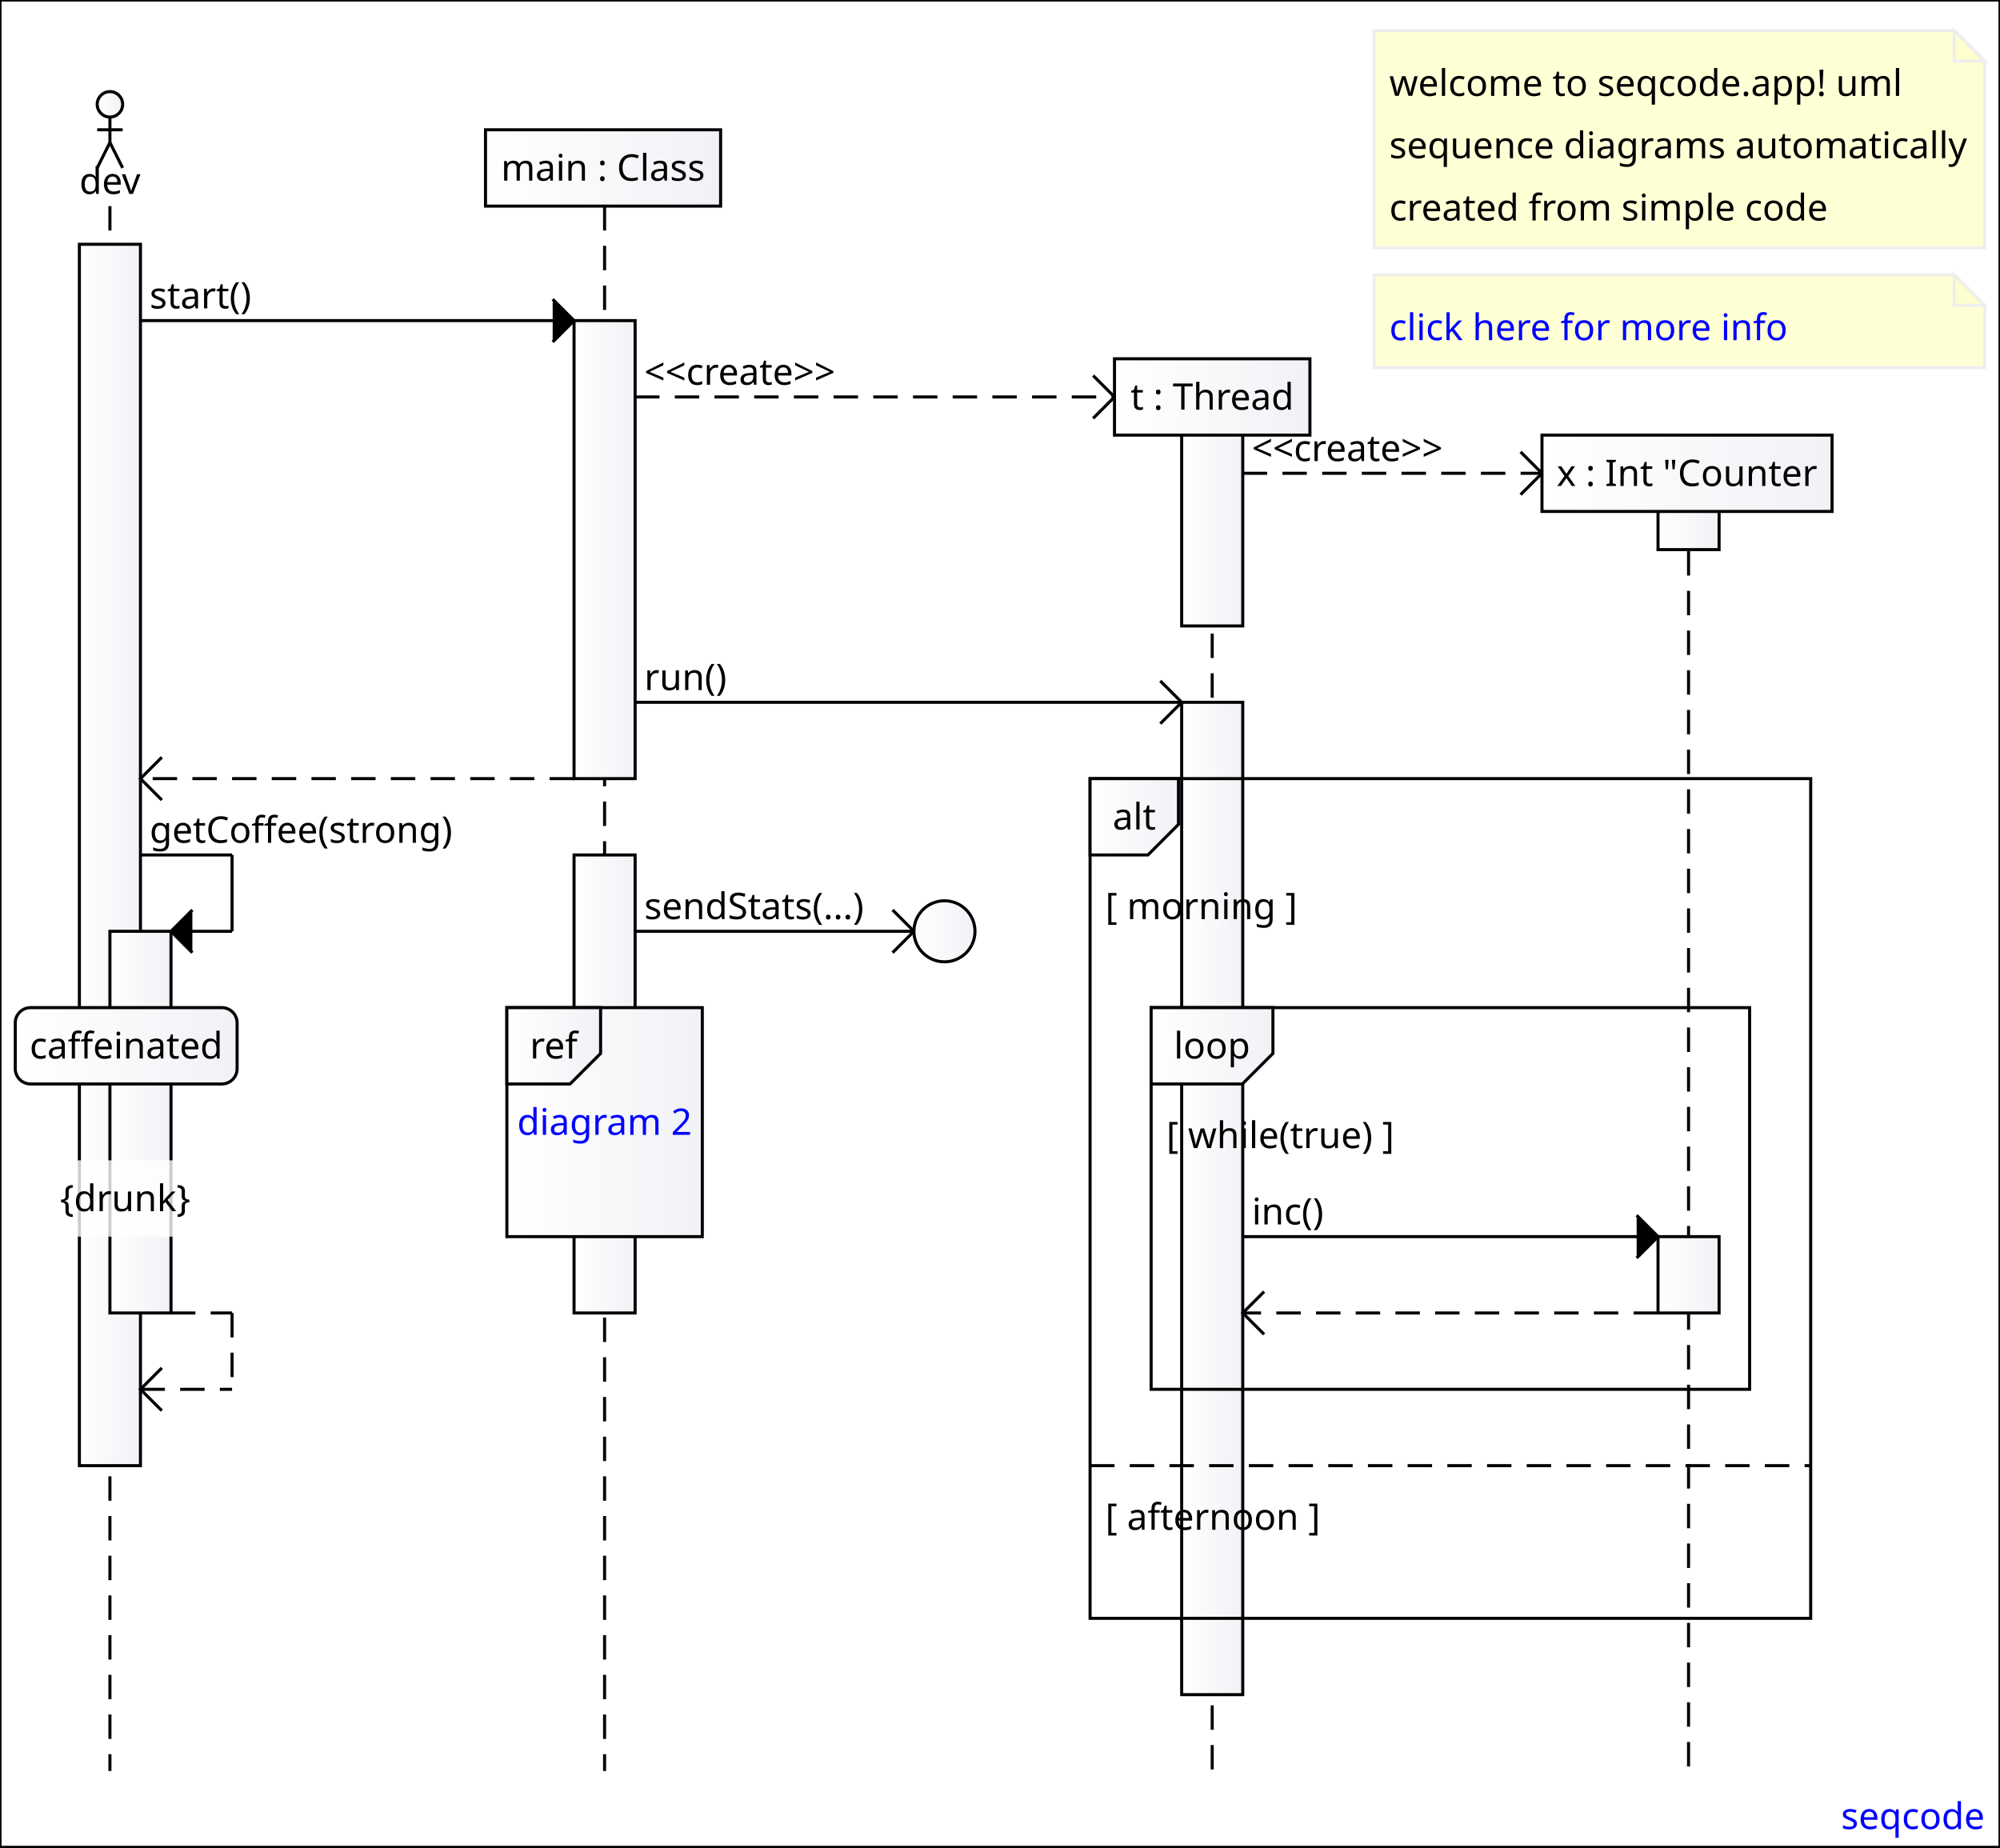
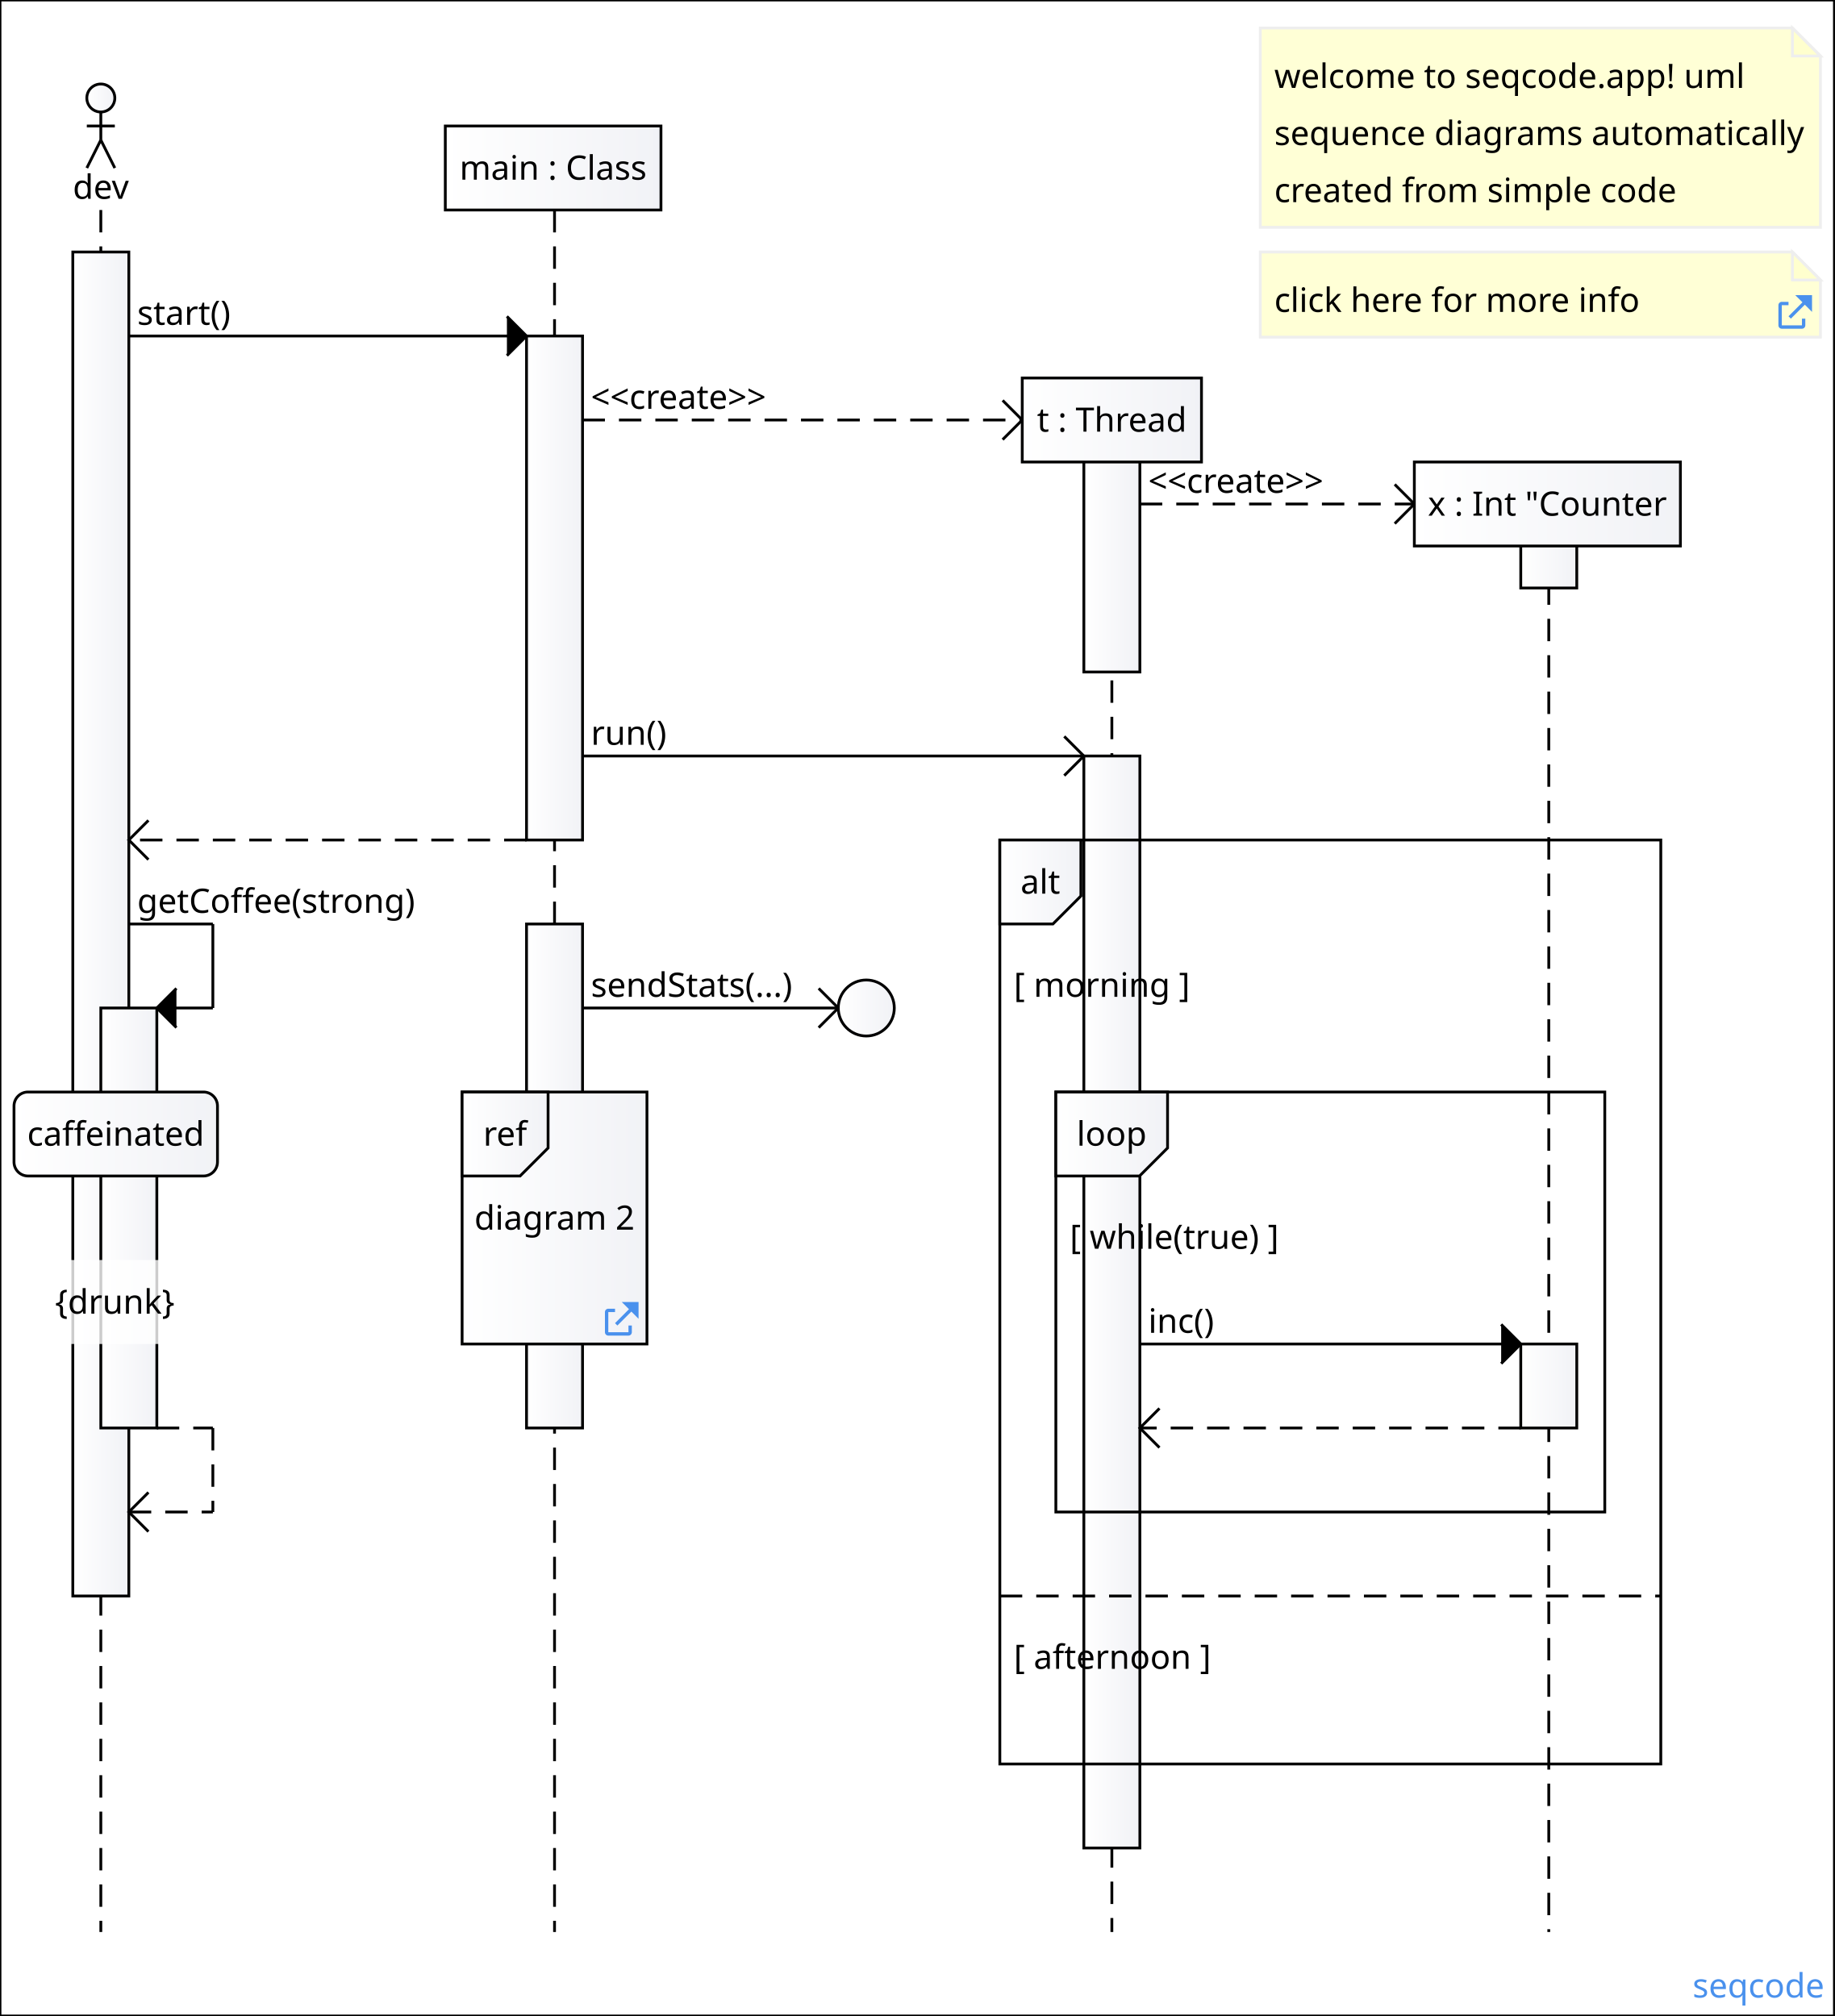
- <svg xmlns="http://www.w3.org/2000/svg" version="1.1" width="655" height="605" viewBox="0 0 655 605">
+ <svg xmlns="http://www.w3.org/2000/svg" version="1.1" width="655" height="720" viewBox="0 0 655 720">
  <defs>
-     <linearGradient id="SvgjsLinearGradient1002">
+     <linearGradient id="SvgjsLinearGradient1003">
      <stop stop-color="#ffffff" offset="0" />
      <stop stop-color="#f1f2f6" offset="1" />
    </linearGradient>
    <text id="seqcode">
# actor, boundary, control, entity have special icons
dev:actor
main:Class

main.start() {

  t:Thread
  t.create() {

    x: "Int \"Counter" # long name in quotes, escaped quote
    x.create()
  }
  # . is a call (synchronous)
  # &gt; is a message (asynchronous)
  t &gt; run() {
  
    # alt, par, strict and seq create frames with multiple sections
    alt(morning) {
  
      # loop, opt, critical, ignore, consider, assert, neg and break create frames
      loop(while(true\)) { # parameters end on closing bracket, escaped bracket
        x.inc()
      }
    }
    alt(afternoon) {}
  }

  # later is used to perform actions after, outside of the normal flow
  later() {

    # self messages with no body can be +found or -lost
    -sendStats(...)
    ref(diagram 2 | link-to-diagram-2)
  }
}

getCoffee( strong ) {

  # invariant labels also supported
  state(caffeinated)

  invariant(drunk)
}

# notes are of the form note(x,y,width,message)
note(450,10,200,welcome to seqcode.app! uml sequence diagrams automatically created from simple code)
note(450,90,200, click here for more info | /docs)

</text>
  </defs>
-   <rect width="655" height="605" fill="white" stroke-width="1" stroke="black" />
-   <line x1="36" y1="67.5" x2="36" y2="580" stroke-dasharray="8 5" stroke-width="1" stroke="black" />
-   <line x1="198" y1="67.5" x2="198" y2="580" stroke-dasharray="8 5" stroke-width="1" stroke="black" />
-   <line x1="397" y1="142.5" x2="397" y2="580" stroke-dasharray="8 5" stroke-width="1" stroke="black" />
-   <line x1="553" y1="167.5" x2="553" y2="580" stroke-dasharray="8 5" stroke-width="1" stroke="black" />
+   <rect width="655" height="720" fill="white" stroke-width="1" stroke="black" />
+   <a href="http://seqcode.app" target="_blank">
+     <text text-anchor="end" font-size="12" font-weight="100" font-family="sans-serif" fill="#4a91ed" x="651.4" y="713.4">seqcode </text>
+   </a>
+   <line x1="36" y1="75" x2="36" y2="690" stroke-dasharray="8 5" stroke-width="1" stroke="black" />
+   <line x1="198" y1="75" x2="198" y2="690" stroke-dasharray="8 5" stroke-width="1" stroke="black" />
+   <line x1="397" y1="165" x2="397" y2="690" stroke-dasharray="8 5" stroke-width="1" stroke="black" />
+   <line x1="553" y1="195" x2="553" y2="690" stroke-dasharray="8 5" stroke-width="1" stroke="black" />
  <g>
-     <rect width="20" height="400" x="26" y="80" fill="url(#SvgjsLinearGradient1002)" stroke-width="1" stroke="black" />
+     <rect width="20" height="480" x="26" y="90" fill="url(#SvgjsLinearGradient1003)" stroke-width="1" stroke="black" />
  </g>
  <g>
-     <rect width="20" height="125" x="36" y="305" fill="url(#SvgjsLinearGradient1002)" stroke-width="1" stroke="black" />
+     <rect width="20" height="150" x="36" y="360" fill="url(#SvgjsLinearGradient1003)" stroke-width="1" stroke="black" />
  </g>
  <g>
-     <rect width="20" height="150" x="188" y="105" fill="url(#SvgjsLinearGradient1002)" stroke-width="1" stroke="black" />
+     <rect width="20" height="180" x="188" y="120" fill="url(#SvgjsLinearGradient1003)" stroke-width="1" stroke="black" />
  </g>
  <g>
-     <rect width="20" height="150" x="188" y="280" fill="url(#SvgjsLinearGradient1002)" stroke-width="1" stroke="black" />
+     <rect width="20" height="180" x="188" y="330" fill="url(#SvgjsLinearGradient1003)" stroke-width="1" stroke="black" />
  </g>
  <g>
-     <rect width="20" height="75" x="387" y="130" fill="url(#SvgjsLinearGradient1002)" stroke-width="1" stroke="black" />
+     <rect width="20" height="90" x="387" y="150" fill="url(#SvgjsLinearGradient1003)" stroke-width="1" stroke="black" />
  </g>
  <g>
-     <rect width="20" height="325" x="387" y="230" fill="url(#SvgjsLinearGradient1002)" stroke-width="1" stroke="black" />
+     <rect width="20" height="390" x="387" y="270" fill="url(#SvgjsLinearGradient1003)" stroke-width="1" stroke="black" />
  </g>
  <g>
-     <rect width="20" height="25" x="543" y="155" fill="url(#SvgjsLinearGradient1002)" stroke-width="1" stroke="black" />
+     <rect width="20" height="30" x="543" y="180" fill="url(#SvgjsLinearGradient1003)" stroke-width="1" stroke="black" />
  </g>
  <g>
-     <rect width="20" height="25" x="543" y="405" fill="url(#SvgjsLinearGradient1002)" stroke-width="1" stroke="black" />
+     <rect width="20" height="30" x="543" y="480" fill="url(#SvgjsLinearGradient1003)" stroke-width="1" stroke="black" />
  </g>
-   <line x1="46" y1="105" x2="188" y2="105" stroke-width="1" stroke="black" />
-   <text text-anchor="start" font-size="12" font-weight="200" font-family="sans-serif" fill="black" x="49" y="101">start()</text>
-   <polyline points="181,98 188,105 181,112" fill="black" stroke-width="1" stroke="black" />
-   <line x1="208" y1="130" x2="365" y2="130" stroke-dasharray="8 5" stroke-width="1" stroke="black" />
-   <text text-anchor="start" font-size="12" font-weight="200" font-family="sans-serif" fill="black" x="211" y="126">&lt;&lt;create&gt;&gt;</text>
-   <polyline points="358,123 365,130 358,137" fill="transparent" stroke-width="1" stroke="black" />
-   <line x1="407" y1="155" x2="505" y2="155" stroke-dasharray="8 5" stroke-width="1" stroke="black" />
-   <text text-anchor="start" font-size="12" font-weight="200" font-family="sans-serif" fill="black" x="410" y="151">&lt;&lt;create&gt;&gt;</text>
-   <polyline points="498,148 505,155 498,162" fill="transparent" stroke-width="1" stroke="black" />
-   <line x1="208" y1="230" x2="387" y2="230" stroke-width="1" stroke="black" />
-   <text text-anchor="start" font-size="12" font-weight="200" font-family="sans-serif" fill="black" x="211" y="226">run()</text>
-   <polyline points="380,223 387,230 380,237" fill="transparent" stroke-width="1" stroke="black" />
-   <line x1="188" y1="255" x2="46" y2="255" stroke-dasharray="8 5" stroke-width="1" stroke="black" />
-   <text text-anchor="end" font-size="12" font-weight="200" font-family="sans-serif" fill="black" x="185" y="251" />
-   <polyline points="53,248 46,255 53,262" fill="transparent" stroke-width="1" stroke="black" />
-   <line x1="407" y1="405" x2="543" y2="405" stroke-width="1" stroke="black" />
-   <text text-anchor="start" font-size="12" font-weight="200" font-family="sans-serif" fill="black" x="410" y="401">inc()</text>
-   <polyline points="536,398 543,405 536,412" fill="black" stroke-width="1" stroke="black" />
-   <line x1="543" y1="430" x2="407" y2="430" stroke-dasharray="8 5" stroke-width="1" stroke="black" />
-   <text text-anchor="end" font-size="12" font-weight="200" font-family="sans-serif" fill="black" x="540" y="426" />
-   <polyline points="414,423 407,430 414,437" fill="transparent" stroke-width="1" stroke="black" />
-   <line x1="208" y1="305" x2="299.314" y2="305" stroke-width="1" stroke="black" />
-   <text text-anchor="start" font-size="12" font-weight="200" font-family="sans-serif" fill="black" x="211" y="301">sendStats(...)</text>
-   <polyline points="292.314,298 299.314,305 292.314,312" fill="transparent" stroke-width="1" stroke="black" />
-   <circle r="10" cx="309.314" cy="305" fill="url(#SvgjsLinearGradient1002)" stroke-width="1" stroke="black" />
-   <text text-anchor="start" font-size="12" font-weight="200" font-family="sans-serif" fill="black" x="49" y="276">getCoffee(strong)</text>
-   <line x1="46" y1="280" x2="76" y2="280" stroke-width="1" stroke="black" />
-   <line x1="76" y1="280" x2="76" y2="305" stroke-width="1" stroke="black" />
-   <line x1="56" y1="305" x2="76" y2="305" stroke-width="1" stroke="black" />
-   <polyline points="63,298 56,305 63,312" fill="black" stroke-width="1" stroke="black" />
-   <text text-anchor="start" font-size="12" font-weight="200" font-family="sans-serif" fill="black" x="59" y="426" />
-   <line x1="56" y1="430" x2="76" y2="430" stroke-dasharray="8 5" stroke-width="1" stroke="black" />
-   <line x1="76" y1="430" x2="76" y2="455" stroke-dasharray="8 5" stroke-width="1" stroke="black" />
-   <line x1="46" y1="455" x2="76" y2="455" stroke-dasharray="8 5" stroke-width="1" stroke="black" />
-   <polyline points="53,448 46,455 53,462" fill="transparent" stroke-width="1" stroke="black" />
-   <g transform="matrix(1,0,0,1,36,42.5)">
-     <circle r="4.167" cx="0" cy="-8.333" fill="url(#SvgjsLinearGradient1002)" stroke-width="1" stroke="black" />
-     <line x1="-4.167" y1="0" x2="4.167" y2="0" stroke-width="1" stroke="black" />
-     <line x1="0" y1="-4.167" x2="0" y2="4.167" stroke-width="1" stroke="black" />
-     <line x1="-4.167" y1="12.5" x2="0" y2="4.167" stroke-width="1" stroke="black" />
-     <line x1="0" y1="4.167" x2="4.167" y2="12.5" stroke-width="1" stroke="black" />
+   <line x1="46" y1="120" x2="188" y2="120" stroke-width="1" stroke="black" />
+   <text text-anchor="start" font-size="12" font-weight="100" font-family="sans-serif" fill="black" x="49" y="116">start()</text>
+   <polyline points="181,113 188,120 181,127" fill="black" stroke-width="1" stroke="black" />
+   <line x1="208" y1="150" x2="365" y2="150" stroke-dasharray="8 5" stroke-width="1" stroke="black" />
+   <text text-anchor="start" font-size="12" font-weight="100" font-family="sans-serif" fill="black" x="211" y="146">&lt;&lt;create&gt;&gt;</text>
+   <polyline points="358,143 365,150 358,157" fill="transparent" stroke-width="1" stroke="black" />
+   <line x1="407" y1="180" x2="505" y2="180" stroke-dasharray="8 5" stroke-width="1" stroke="black" />
+   <text text-anchor="start" font-size="12" font-weight="100" font-family="sans-serif" fill="black" x="410" y="176">&lt;&lt;create&gt;&gt;</text>
+   <polyline points="498,173 505,180 498,187" fill="transparent" stroke-width="1" stroke="black" />
+   <line x1="208" y1="270" x2="387" y2="270" stroke-width="1" stroke="black" />
+   <text text-anchor="start" font-size="12" font-weight="100" font-family="sans-serif" fill="black" x="211" y="266">run()</text>
+   <polyline points="380,263 387,270 380,277" fill="transparent" stroke-width="1" stroke="black" />
+   <line x1="188" y1="300" x2="46" y2="300" stroke-dasharray="8 5" stroke-width="1" stroke="black" />
+   <text text-anchor="end" font-size="12" font-weight="100" font-family="sans-serif" fill="black" x="185" y="296" />
+   <polyline points="53,293 46,300 53,307" fill="transparent" stroke-width="1" stroke="black" />
+   <line x1="407" y1="480" x2="543" y2="480" stroke-width="1" stroke="black" />
+   <text text-anchor="start" font-size="12" font-weight="100" font-family="sans-serif" fill="black" x="410" y="476">inc()</text>
+   <polyline points="536,473 543,480 536,487" fill="black" stroke-width="1" stroke="black" />
+   <line x1="543" y1="510" x2="407" y2="510" stroke-dasharray="8 5" stroke-width="1" stroke="black" />
+   <text text-anchor="end" font-size="12" font-weight="100" font-family="sans-serif" fill="black" x="540" y="506" />
+   <polyline points="414,503 407,510 414,517" fill="transparent" stroke-width="1" stroke="black" />
+   <line x1="208" y1="360" x2="299.314" y2="360" stroke-width="1" stroke="black" />
+   <text text-anchor="start" font-size="12" font-weight="100" font-family="sans-serif" fill="black" x="211" y="356">sendStats(...)</text>
+   <polyline points="292.314,353 299.314,360 292.314,367" fill="transparent" stroke-width="1" stroke="black" />
+   <circle r="10" cx="309.314" cy="360" fill="url(#SvgjsLinearGradient1003)" stroke-width="1" stroke="black" />
+   <text text-anchor="start" font-size="12" font-weight="100" font-family="sans-serif" fill="black" x="49" y="326">getCoffee(strong)</text>
+   <line x1="46" y1="330" x2="76" y2="330" stroke-width="1" stroke="black" />
+   <line x1="76" y1="330" x2="76" y2="360" stroke-width="1" stroke="black" />
+   <line x1="56" y1="360" x2="76" y2="360" stroke-width="1" stroke="black" />
+   <polyline points="63,353 56,360 63,367" fill="black" stroke-width="1" stroke="black" />
+   <text text-anchor="start" font-size="12" font-weight="100" font-family="sans-serif" fill="black" x="59" y="506" />
+   <line x1="56" y1="510" x2="76" y2="510" stroke-dasharray="8 5" stroke-width="1" stroke="black" />
+   <line x1="76" y1="510" x2="76" y2="540" stroke-dasharray="8 5" stroke-width="1" stroke="black" />
+   <line x1="46" y1="540" x2="76" y2="540" stroke-dasharray="8 5" stroke-width="1" stroke="black" />
+   <polyline points="53,533 46,540 53,547" fill="transparent" stroke-width="1" stroke="black" />
+   <g transform="matrix(1,0,0,1,36,45)">
+     <circle r="5" cx="0" cy="-10" fill="url(#SvgjsLinearGradient1003)" stroke-width="1" stroke="black" />
+     <line x1="-5" y1="0" x2="5" y2="0" stroke-width="1" stroke="black" />
+     <line x1="0" y1="-5" x2="0" y2="5" stroke-width="1" stroke="black" />
+     <line x1="-5" y1="15" x2="0" y2="5" stroke-width="1" stroke="black" />
+     <line x1="0" y1="5" x2="5" y2="15" stroke-width="1" stroke="black" />
  </g>
-   <text text-anchor="middle" font-size="12" font-weight="200" font-family="sans-serif" fill="black" x="36" y="63.5">dev</text>
+   <text text-anchor="middle" font-size="12" font-weight="100" font-family="sans-serif" fill="black" x="36" y="71">dev</text>
  <g>
-     <rect width="77" height="25" x="159" y="42.5" fill="url(#SvgjsLinearGradient1002)" stroke-width="1" stroke="black" />
-     <text x="197.5" y="55" dominant-baseline="middle" text-anchor="middle" font-size="12" font-weight="200" font-family="sans-serif" fill="black">main : Class</text>
+     <rect width="77" height="30" x="159" y="45" fill="url(#SvgjsLinearGradient1003)" stroke-width="1" stroke="black" />
+     <text x="197.5" y="60" dominant-baseline="middle" text-anchor="middle" font-size="12" font-weight="100" font-family="sans-serif" fill="black">main : Class</text>
  </g>
  <g>
-     <rect width="64" height="25" x="365" y="117.5" fill="url(#SvgjsLinearGradient1002)" stroke-width="1" stroke="black" />
-     <text x="397" y="130" dominant-baseline="middle" text-anchor="middle" font-size="12" font-weight="200" font-family="sans-serif" fill="black">t : Thread</text>
+     <rect width="64" height="30" x="365" y="135" fill="url(#SvgjsLinearGradient1003)" stroke-width="1" stroke="black" />
+     <text x="397" y="150" dominant-baseline="middle" text-anchor="middle" font-size="12" font-weight="100" font-family="sans-serif" fill="black">t : Thread</text>
  </g>
  <g>
-     <rect width="95" height="25" x="505" y="142.5" fill="url(#SvgjsLinearGradient1002)" stroke-width="1" stroke="black" />
-     <text x="552.5" y="155" dominant-baseline="middle" text-anchor="middle" font-size="12" font-weight="200" font-family="sans-serif" fill="black">x : Int "Counter</text>
+     <rect width="95" height="30" x="505" y="165" fill="url(#SvgjsLinearGradient1003)" stroke-width="1" stroke="black" />
+     <text x="552.5" y="180" dominant-baseline="middle" text-anchor="middle" font-size="12" font-weight="100" font-family="sans-serif" fill="black">x : Int "Counter</text>
  </g>
  <a href="#" target="">
-     <rect width="64" height="75" x="166" y="330" fill="url(#SvgjsLinearGradient1002)" stroke-width="1" stroke="black" />
-     <text x="198" y="367.5" dominant-baseline="middle" text-anchor="middle" font-size="12" font-weight="200" font-family="sans-serif" fill="#0000ff">diagram 2</text>
+     <rect width="66" height="90" x="165" y="390" fill="url(#SvgjsLinearGradient1003)" stroke-width="1" stroke="black" />
+     <text x="198" y="435" dominant-baseline="middle" text-anchor="middle" font-size="12" font-weight="100" font-family="sans-serif" fill="black">diagram 2</text>
+     <path d="M222 465H228V471L225.432 468.42L220.44 473.4L219.6 472.56L224.58 467.568ZM217.2 467.4H219.6V468.6H217.2V475.8H224.4V473.4H225.6V475.8A1.2 1.2 0 0 1 224.4 477H217.2A1.2 1.2 0 0 1 216 475.8V468.6A1.2 1.2 0 0 1 217.2 467.4 " fill="#4a91ed" />
  </a>
  <g>
-     <polygon points="166,330 166,355 186.697,355 196.697,345 196.697,330" fill="url(#SvgjsLinearGradient1002)" stroke-width="1" stroke="black" />
-     <text x="181.349" y="342.5" dominant-baseline="middle" text-anchor="middle" font-size="12" font-weight="200" font-family="sans-serif" fill="black">ref</text>
+     <polygon points="165,390 165,420 185.697,420 195.697,410 195.697,390" fill="url(#SvgjsLinearGradient1003)" stroke-width="1" stroke="black" />
+     <text x="180.349" y="405" dominant-baseline="middle" text-anchor="middle" font-size="12" font-weight="100" font-family="sans-serif" fill="black">ref</text>
  </g>
  <g>
-     <rect width="72.654" height="25" x="5" y="330" rx="5" ry="5" fill="url(#SvgjsLinearGradient1002)" stroke-width="1" stroke="black" />
-     <text x="41.327" y="342.5" dominant-baseline="middle" text-anchor="middle" font-size="12" font-weight="200" font-family="sans-serif" fill="black">caffeinated</text>
+     <rect width="72.654" height="30" x="5" y="390" rx="5" ry="5" fill="url(#SvgjsLinearGradient1003)" stroke-width="1" stroke="black" />
+     <text x="41.327" y="405" dominant-baseline="middle" text-anchor="middle" font-size="12" font-weight="100" font-family="sans-serif" fill="black">caffeinated</text>
  </g>
  <g>
-     <rect width="50" height="25" x="16" y="380" fill="rgba(255,255,255,0.8)" />
-     <text x="41" y="392.5" dominant-baseline="middle" text-anchor="middle" font-size="12" font-weight="200" font-family="sans-serif" fill="black">{drunk}</text>
+     <rect width="50" height="30" x="16" y="450" fill="rgba(255,255,255,0.8)" />
+     <text x="41" y="465" dominant-baseline="middle" text-anchor="middle" font-size="12" font-weight="100" font-family="sans-serif" fill="black">{drunk}</text>
  </g>
-   <rect width="236" height="275" x="357" y="255" fill="transparent" stroke-width="1" stroke="black" />
-   <text text-anchor="start" font-size="12" font-weight="200" font-family="sans-serif" fill="black" x="362" y="301">[ morning ]</text>
-   <text text-anchor="start" font-size="12" font-weight="200" font-family="sans-serif" fill="black" x="362" y="501">[ afternoon ]</text>
-   <line x1="357" y1="480" x2="593" y2="480" stroke-dasharray="8 5" stroke-width="1" stroke="black" />
+   <rect width="236" height="330" x="357" y="300" fill="transparent" stroke-width="1" stroke="black" />
+   <text text-anchor="start" font-size="12" font-weight="100" font-family="sans-serif" fill="black" x="362" y="356">[ morning ]</text>
+   <text text-anchor="start" font-size="12" font-weight="100" font-family="sans-serif" fill="black" x="362" y="596">[ afternoon ]</text>
+   <line x1="357" y1="570" x2="593" y2="570" stroke-dasharray="8 5" stroke-width="1" stroke="black" />
  <g>
-     <polygon points="357,255 357,280 375.945,280 385.945,270 385.945,255" fill="url(#SvgjsLinearGradient1002)" stroke-width="1" stroke="black" />
-     <text x="371.473" y="267.5" dominant-baseline="middle" text-anchor="middle" font-size="12" font-weight="200" font-family="sans-serif" fill="black">alt</text>
+     <polygon points="357,300 357,330 375.945,330 385.945,320 385.945,300" fill="url(#SvgjsLinearGradient1003)" stroke-width="1" stroke="black" />
+     <text x="371.473" y="315" dominant-baseline="middle" text-anchor="middle" font-size="12" font-weight="100" font-family="sans-serif" fill="black">alt</text>
  </g>
-   <rect width="196" height="125" x="377" y="330" fill="transparent" stroke-width="1" stroke="black" />
+   <rect width="196" height="150" x="377" y="390" fill="transparent" stroke-width="1" stroke="black" />
  <g>
-     <polygon points="377,330 377,355 406.885,355 416.885,345 416.885,330" fill="url(#SvgjsLinearGradient1002)" stroke-width="1" stroke="black" />
-     <text x="396.942" y="342.5" dominant-baseline="middle" text-anchor="middle" font-size="12" font-weight="200" font-family="sans-serif" fill="black">loop</text>
+     <polygon points="377,390 377,420 406.885,420 416.885,410 416.885,390" fill="url(#SvgjsLinearGradient1003)" stroke-width="1" stroke="black" />
+     <text x="396.942" y="405" dominant-baseline="middle" text-anchor="middle" font-size="12" font-weight="100" font-family="sans-serif" fill="black">loop</text>
  </g>
-   <text text-anchor="start" font-size="12" font-weight="200" font-family="sans-serif" fill="black" x="382" y="376">[ while(true) ]</text>
+   <text text-anchor="start" font-size="12" font-weight="100" font-family="sans-serif" fill="black" x="382" y="446">[ while(true) ]</text>
  <g>
    <polygon points="450,10 450,81.2 650,81.2 650,20 640,10" fill="rgba(255,255,204,0.8)" stroke-width="1" stroke="#eeeeee" />
    <polygon points="650,20 640,10 640,20" fill="rgba(255,255,204,0.8)" stroke-width="1" stroke="#eeeeee" />
-     <text text-anchor="start" font-size="12" font-weight="200" font-family="sans-serif" fill="black" x="455" y="31.4">welcome to seqcode.app! uml</text>
-     <text text-anchor="start" font-size="12" font-weight="200" font-family="sans-serif" fill="black" x="455" y="51.8">sequence diagrams automatically</text>
-     <text text-anchor="start" font-size="12" font-weight="200" font-family="sans-serif" fill="black" x="455" y="72.2">created from simple code</text>
+     <text text-anchor="start" font-size="12" font-weight="100" font-family="sans-serif" fill="black" x="455" y="31.4">welcome to seqcode.app! uml</text>
+     <text text-anchor="start" font-size="12" font-weight="100" font-family="sans-serif" fill="black" x="455" y="51.8">sequence diagrams automatically</text>
+     <text text-anchor="start" font-size="12" font-weight="100" font-family="sans-serif" fill="black" x="455" y="72.2">created from simple code</text>
  </g>
  <a href="#" target="">
    <polygon points="450,90 450,120.4 650,120.4 650,100 640,90" fill="rgba(255,255,204,0.8)" stroke-width="1" stroke="#eeeeee" />
    <polygon points="650,100 640,90 640,100" fill="rgba(255,255,204,0.8)" stroke-width="1" stroke="#eeeeee" />
-     <text text-anchor="start" font-size="12" font-weight="200" font-family="sans-serif" fill="#0000ff" x="455" y="111.4">click here for more info</text>
-   </a>
-   <a href="http://seqcode.app" target="_blank">
-     <text text-anchor="end" x="650" y="599" font-size="12" font-weight="200" font-family="sans-serif" fill="#0000ff">seqcode</text>
+     <text text-anchor="start" font-size="12" font-weight="100" font-family="sans-serif" fill="black" x="455" y="111.4">click here for more info</text>
+     <path d="M641 105.4H647V111.4L644.432 108.82L639.44 113.8L638.6 112.96L643.58 107.968ZM636.2 107.8H638.6V109H636.2V116.2H643.4V113.8H644.6V116.2A1.2 1.2 0 0 1 643.4 117.4H636.2A1.2 1.2 0 0 1 635 116.2V109A1.2 1.2 0 0 1 636.2 107.8 " fill="#4a91ed" />
  </a>
</svg>
